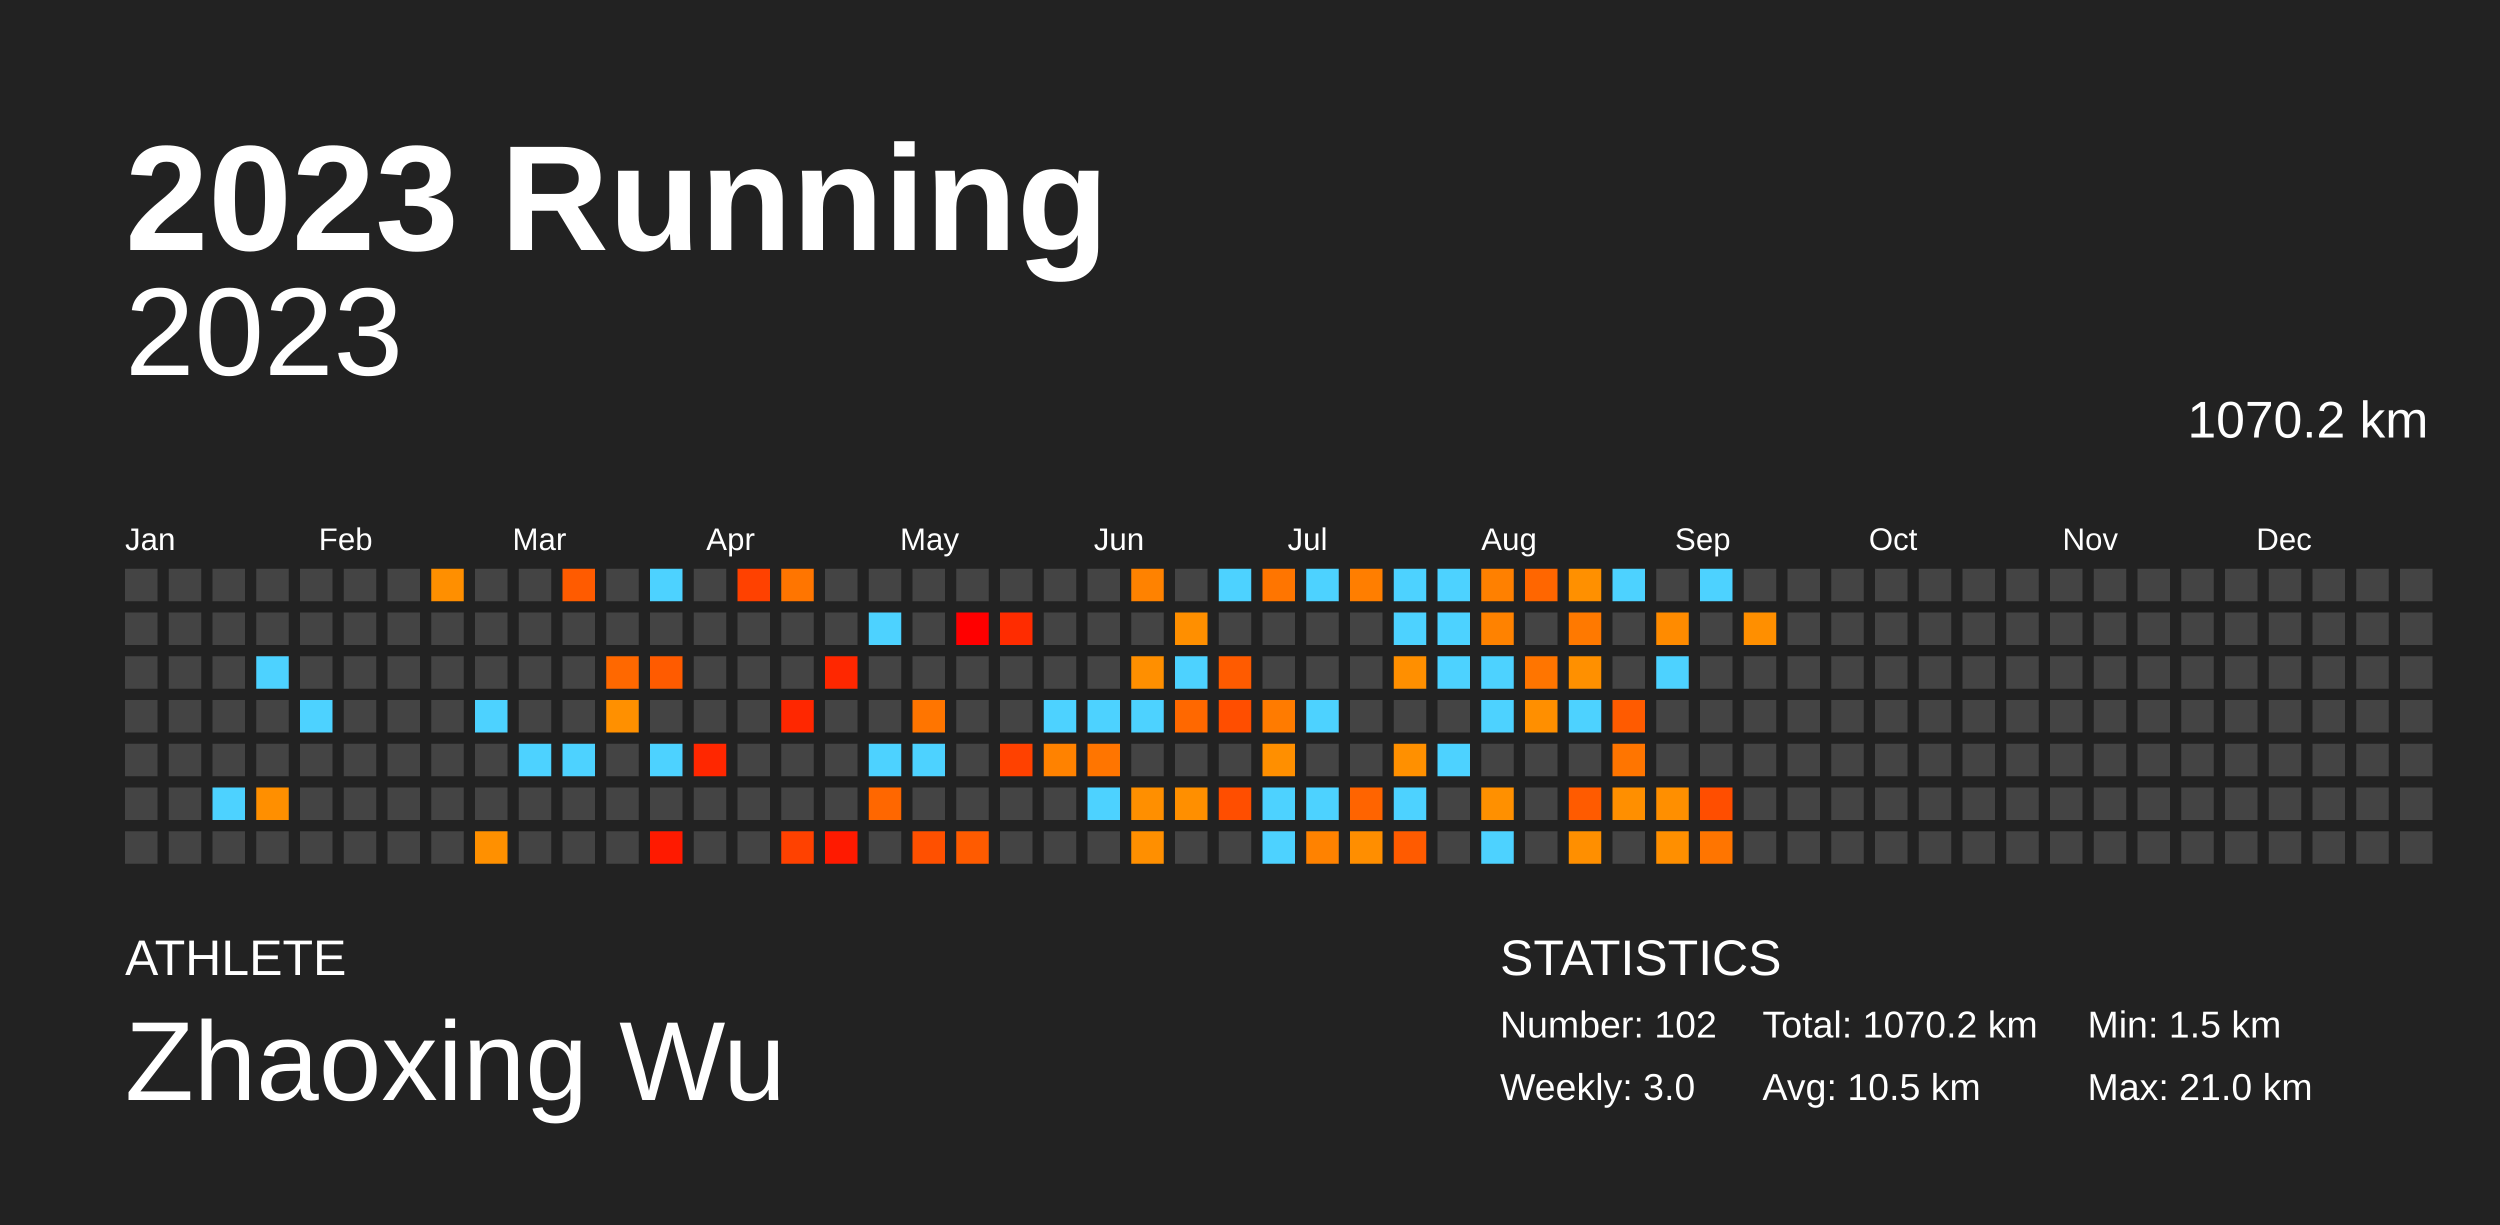
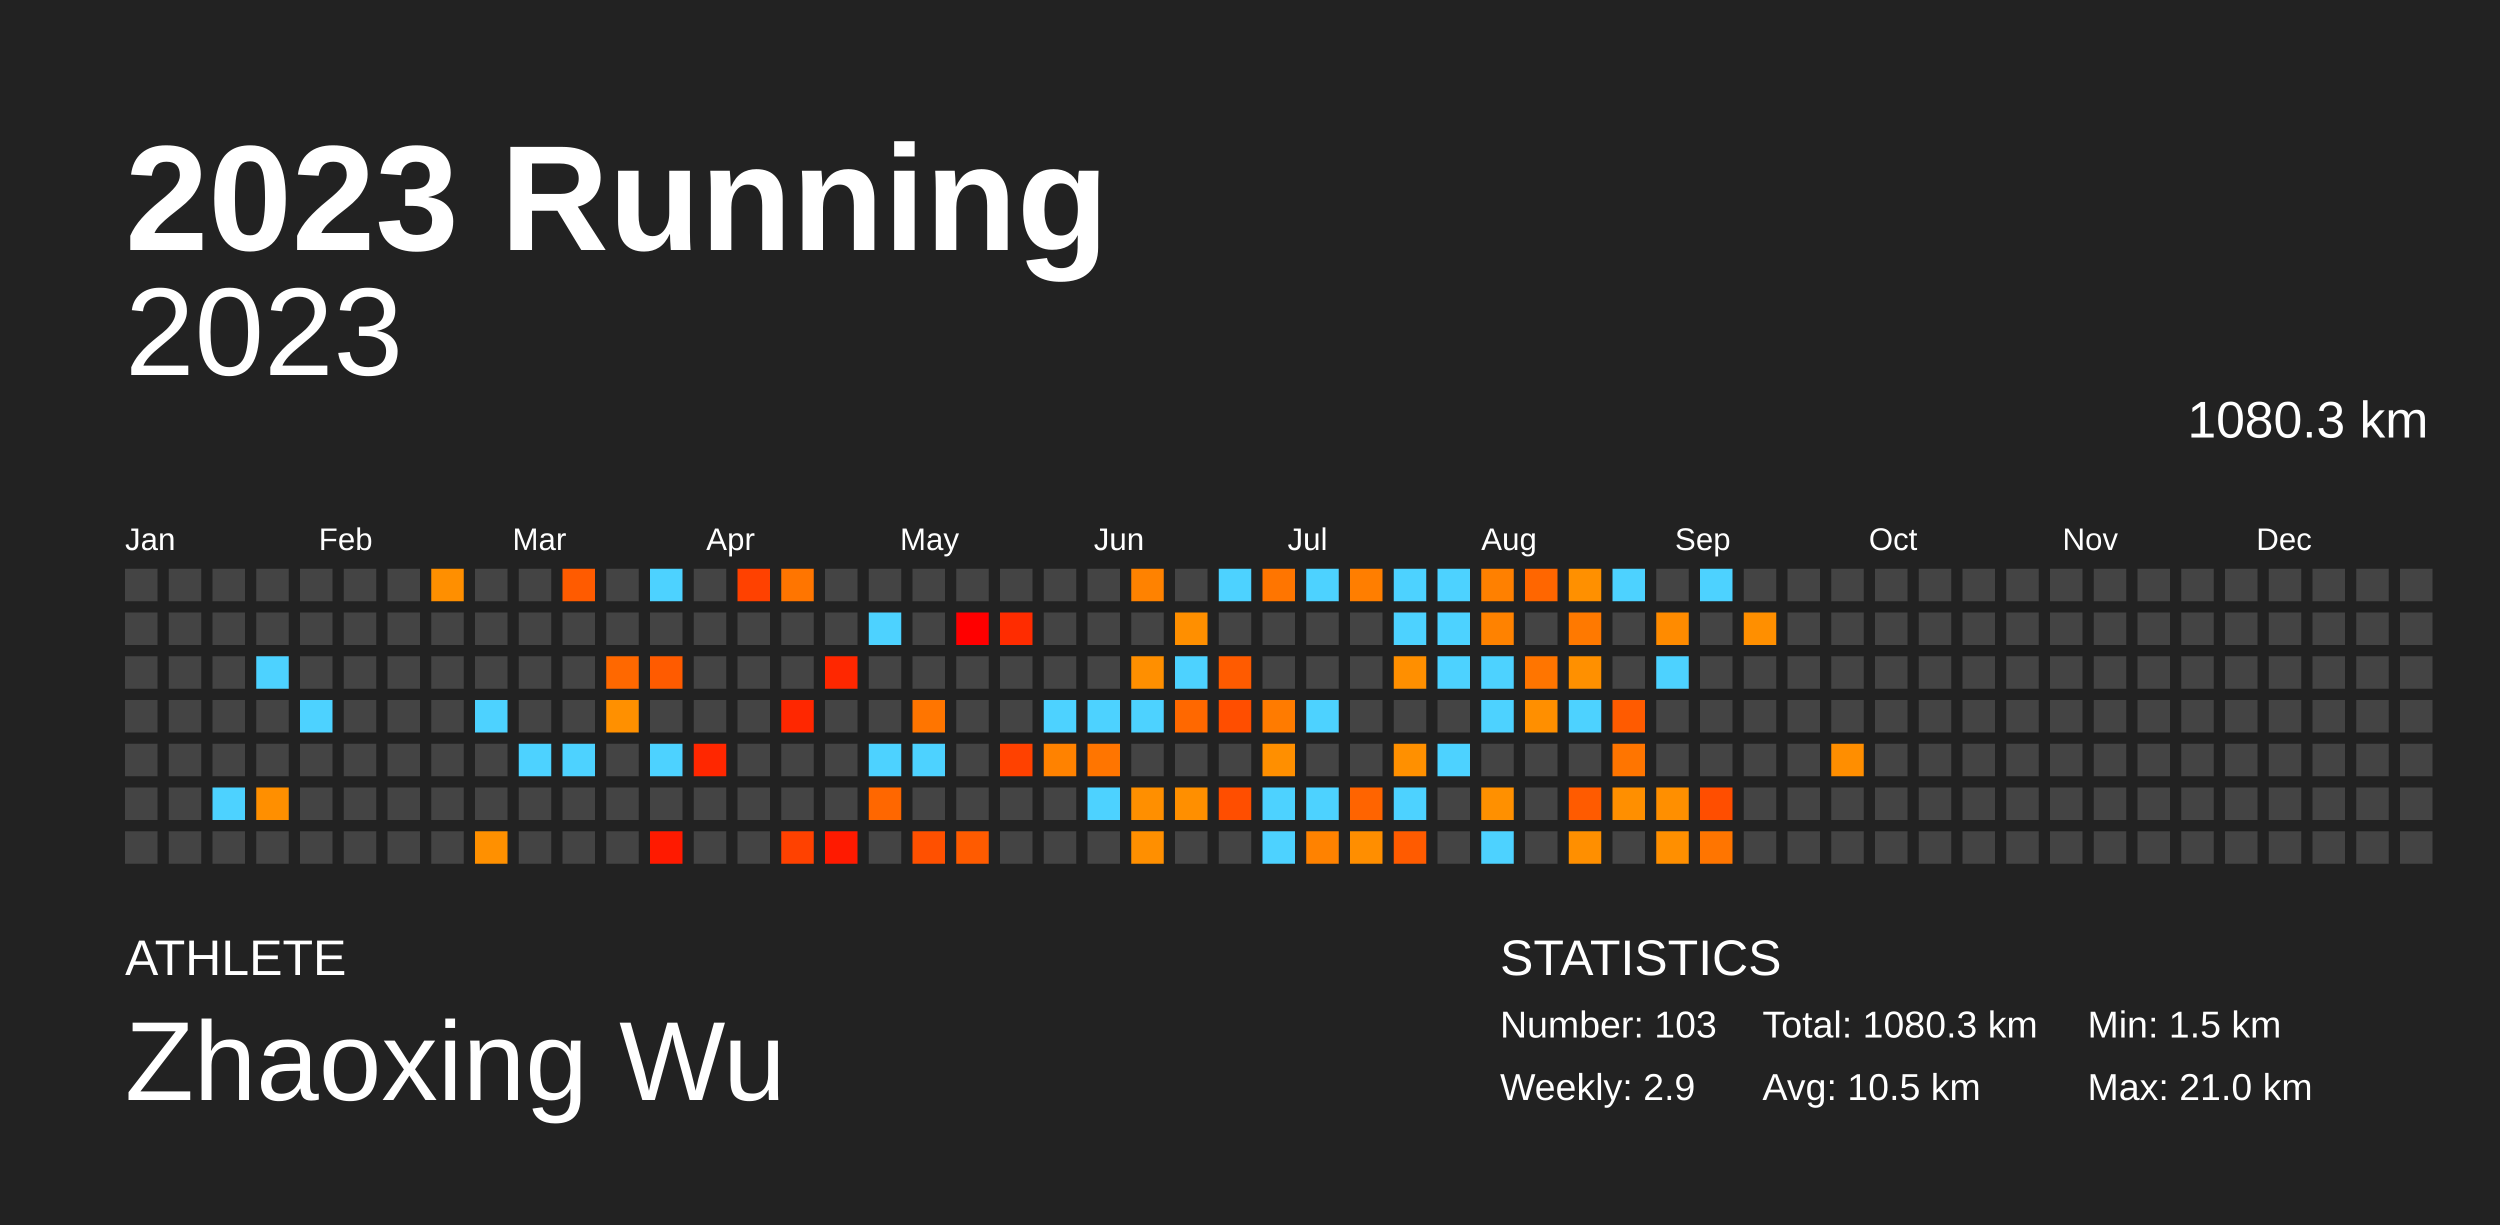
<svg xmlns="http://www.w3.org/2000/svg" baseProfile="full" height="98mm" version="1.1" viewBox="0,0,200,98" width="200mm">
  <defs />
  <rect fill="#222222" height="98" width="200" x="0" y="0" />
  <text fill="#FFFFFF" style="font-size:12px; font-family:Arial; font-weight:bold;" x="10" y="20">2023 Running</text>
  <text fill="#FFFFFF" style="font-size:4px; font-family:Arial" x="10" y="78">ATHLETE</text>
  <text fill="#FFFFFF" style="font-size:9px; font-family:Arial" x="10" y="88">Zhaoxing Wu</text>
  <text fill="#FFFFFF" style="font-size:4px; font-family:Arial" x="120" y="78">STATISTICS</text>
-   <text fill="#FFFFFF" style="font-size:3px; font-family:Arial" x="120" y="83">Number: 102</text>
-   <text fill="#FFFFFF" style="font-size:3px; font-family:Arial" x="120" y="88">Weekly: 3.0</text>
-   <text fill="#FFFFFF" style="font-size:3px; font-family:Arial" x="141" y="83">Total: 1070.2 km</text>
+   <text fill="#FFFFFF" style="font-size:3px; font-family:Arial" x="120" y="83">Number: 103</text>
+   <text fill="#FFFFFF" style="font-size:3px; font-family:Arial" x="120" y="88">Weekly: 2.9</text>
+   <text fill="#FFFFFF" style="font-size:3px; font-family:Arial" x="141" y="83">Total: 1080.3 km</text>
  <text fill="#FFFFFF" style="font-size:3px; font-family:Arial" x="141" y="88">Avg: 10.5 km</text>
  <text fill="#FFFFFF" style="font-size:3px; font-family:Arial" x="167" y="83">Min: 1.5 km</text>
  <text fill="#FFFFFF" style="font-size:3px; font-family:Arial" x="167" y="88">Max: 21.0 km</text>
  <text alignment-baseline="hanging" fill="#FFFFFF" style="font-size:10.0px; font-family:Arial;" x="10" y="30">2023</text>
-   <text alignment-baseline="hanging" fill="#FFFFFF" style="font-size:4.125px; font-family:Arial;" x="175" y="35">1070.2 km</text>
+   <text alignment-baseline="hanging" fill="#FFFFFF" style="font-size:4.125px; font-family:Arial;" x="175" y="35">1080.3 km</text>
  <text fill="#FFFFFF" style="font-size:2.5px; font-family:Arial" x="10.0" y="44">Jan</text>
  <text fill="#FFFFFF" style="font-size:2.5px; font-family:Arial" x="25.5" y="44">Feb</text>
  <text fill="#FFFFFF" style="font-size:2.5px; font-family:Arial" x="41.0" y="44">Mar</text>
  <text fill="#FFFFFF" style="font-size:2.5px; font-family:Arial" x="56.5" y="44">Apr</text>
  <text fill="#FFFFFF" style="font-size:2.5px; font-family:Arial" x="72.0" y="44">May</text>
  <text fill="#FFFFFF" style="font-size:2.5px; font-family:Arial" x="87.5" y="44">Jun</text>
  <text fill="#FFFFFF" style="font-size:2.5px; font-family:Arial" x="103.0" y="44">Jul</text>
  <text fill="#FFFFFF" style="font-size:2.5px; font-family:Arial" x="118.5" y="44">Aug</text>
  <text fill="#FFFFFF" style="font-size:2.5px; font-family:Arial" x="134.0" y="44">Sep</text>
  <text fill="#FFFFFF" style="font-size:2.5px; font-family:Arial" x="149.5" y="44">Oct</text>
  <text fill="#FFFFFF" style="font-size:2.5px; font-family:Arial" x="165.0" y="44">Nov</text>
  <text fill="#FFFFFF" style="font-size:2.5px; font-family:Arial" x="180.5" y="44">Dec</text>
  <rect fill="#444444" height="2.6" width="2.6" x="10.0" y="45.5" />
  <rect fill="#444444" height="2.6" width="2.6" x="10.0" y="49.0" />
  <rect fill="#444444" height="2.6" width="2.6" x="10.0" y="52.5" />
  <rect fill="#444444" height="2.6" width="2.6" x="10.0" y="56.0" />
  <rect fill="#444444" height="2.6" width="2.6" x="10.0" y="59.5" />
  <rect fill="#444444" height="2.6" width="2.6" x="10.0" y="63.0" />
  <rect fill="#444444" height="2.6" width="2.6" x="10.0" y="66.5" />
  <rect fill="#444444" height="2.6" width="2.6" x="13.5" y="45.5" />
  <rect fill="#444444" height="2.6" width="2.6" x="13.5" y="49.0" />
  <rect fill="#444444" height="2.6" width="2.6" x="13.5" y="52.5" />
  <rect fill="#444444" height="2.6" width="2.6" x="13.5" y="56.0" />
  <rect fill="#444444" height="2.6" width="2.6" x="13.5" y="59.5" />
  <rect fill="#444444" height="2.6" width="2.6" x="13.5" y="63.0" />
  <rect fill="#444444" height="2.6" width="2.6" x="13.5" y="66.5" />
  <rect fill="#444444" height="2.6" width="2.6" x="17.0" y="45.5" />
  <rect fill="#444444" height="2.6" width="2.6" x="17.0" y="49.0" />
  <rect fill="#444444" height="2.6" width="2.6" x="17.0" y="52.5" />
  <rect fill="#444444" height="2.6" width="2.6" x="17.0" y="56.0" />
  <rect fill="#444444" height="2.6" width="2.6" x="17.0" y="59.5" />
  <rect fill="#4dd2ff" height="2.6" width="2.6" x="17.0" y="63.0" />
  <rect fill="#444444" height="2.6" width="2.6" x="17.0" y="66.5" />
  <rect fill="#444444" height="2.6" width="2.6" x="20.5" y="45.5" />
  <rect fill="#444444" height="2.6" width="2.6" x="20.5" y="49.0" />
  <rect fill="#4dd2ff" height="2.6" width="2.6" x="20.5" y="52.5" />
  <rect fill="#444444" height="2.6" width="2.6" x="20.5" y="56.0" />
  <rect fill="#444444" height="2.6" width="2.6" x="20.5" y="59.5" />
  <rect fill="#ff8f00" height="2.6" width="2.6" x="20.5" y="63.0" />
  <rect fill="#444444" height="2.6" width="2.6" x="20.5" y="66.5" />
  <rect fill="#444444" height="2.6" width="2.6" x="24.0" y="45.5" />
  <rect fill="#444444" height="2.6" width="2.6" x="24.0" y="49.0" />
  <rect fill="#444444" height="2.6" width="2.6" x="24.0" y="52.5" />
  <rect fill="#4dd2ff" height="2.6" width="2.6" x="24.0" y="56.0" />
  <rect fill="#444444" height="2.6" width="2.6" x="24.0" y="59.5" />
  <rect fill="#444444" height="2.6" width="2.6" x="24.0" y="63.0" />
  <rect fill="#444444" height="2.6" width="2.6" x="24.0" y="66.5" />
  <rect fill="#444444" height="2.6" width="2.6" x="27.5" y="45.5" />
  <rect fill="#444444" height="2.6" width="2.6" x="27.5" y="49.0" />
  <rect fill="#444444" height="2.6" width="2.6" x="27.5" y="52.5" />
  <rect fill="#444444" height="2.6" width="2.6" x="27.5" y="56.0" />
  <rect fill="#444444" height="2.6" width="2.6" x="27.5" y="59.5" />
  <rect fill="#444444" height="2.6" width="2.6" x="27.5" y="63.0" />
  <rect fill="#444444" height="2.6" width="2.6" x="27.5" y="66.5" />
  <rect fill="#444444" height="2.6" width="2.6" x="31.0" y="45.5" />
  <rect fill="#444444" height="2.6" width="2.6" x="31.0" y="49.0" />
  <rect fill="#444444" height="2.6" width="2.6" x="31.0" y="52.5" />
  <rect fill="#444444" height="2.6" width="2.6" x="31.0" y="56.0" />
  <rect fill="#444444" height="2.6" width="2.6" x="31.0" y="59.5" />
  <rect fill="#444444" height="2.6" width="2.6" x="31.0" y="63.0" />
  <rect fill="#444444" height="2.6" width="2.6" x="31.0" y="66.5" />
  <rect fill="#ff8f00" height="2.6" width="2.6" x="34.5" y="45.5" />
  <rect fill="#444444" height="2.6" width="2.6" x="34.5" y="49.0" />
  <rect fill="#444444" height="2.6" width="2.6" x="34.5" y="52.5" />
  <rect fill="#444444" height="2.6" width="2.6" x="34.5" y="56.0" />
  <rect fill="#444444" height="2.6" width="2.6" x="34.5" y="59.5" />
  <rect fill="#444444" height="2.6" width="2.6" x="34.5" y="63.0" />
  <rect fill="#444444" height="2.6" width="2.6" x="34.5" y="66.5" />
  <rect fill="#444444" height="2.6" width="2.6" x="38.0" y="45.5" />
  <rect fill="#444444" height="2.6" width="2.6" x="38.0" y="49.0" />
  <rect fill="#444444" height="2.6" width="2.6" x="38.0" y="52.5" />
  <rect fill="#4dd2ff" height="2.6" width="2.6" x="38.0" y="56.0" />
  <rect fill="#444444" height="2.6" width="2.6" x="38.0" y="59.5" />
  <rect fill="#444444" height="2.6" width="2.6" x="38.0" y="63.0" />
  <rect fill="#ff9000" height="2.6" width="2.6" x="38.0" y="66.5" />
  <rect fill="#444444" height="2.6" width="2.6" x="41.5" y="45.5" />
  <rect fill="#444444" height="2.6" width="2.6" x="41.5" y="49.0" />
  <rect fill="#444444" height="2.6" width="2.6" x="41.5" y="52.5" />
  <rect fill="#444444" height="2.6" width="2.6" x="41.5" y="56.0" />
  <rect fill="#4dd2ff" height="2.6" width="2.6" x="41.5" y="59.5" />
  <rect fill="#444444" height="2.6" width="2.6" x="41.5" y="63.0" />
  <rect fill="#444444" height="2.6" width="2.6" x="41.5" y="66.5" />
  <rect fill="#ff5b00" height="2.6" width="2.6" x="45.0" y="45.5" />
  <rect fill="#444444" height="2.6" width="2.6" x="45.0" y="49.0" />
  <rect fill="#444444" height="2.6" width="2.6" x="45.0" y="52.5" />
  <rect fill="#444444" height="2.6" width="2.6" x="45.0" y="56.0" />
  <rect fill="#4dd2ff" height="2.6" width="2.6" x="45.0" y="59.5" />
  <rect fill="#444444" height="2.6" width="2.6" x="45.0" y="63.0" />
  <rect fill="#444444" height="2.6" width="2.6" x="45.0" y="66.5" />
  <rect fill="#444444" height="2.6" width="2.6" x="48.5" y="45.5" />
  <rect fill="#444444" height="2.6" width="2.6" x="48.5" y="49.0" />
  <rect fill="#ff6800" height="2.6" width="2.6" x="48.5" y="52.5" />
  <rect fill="#ff9000" height="2.6" width="2.6" x="48.5" y="56.0" />
  <rect fill="#444444" height="2.6" width="2.6" x="48.5" y="59.5" />
  <rect fill="#444444" height="2.6" width="2.6" x="48.5" y="63.0" />
  <rect fill="#444444" height="2.6" width="2.6" x="48.5" y="66.5" />
  <rect fill="#4dd2ff" height="2.6" width="2.6" x="52.0" y="45.5" />
  <rect fill="#444444" height="2.6" width="2.6" x="52.0" y="49.0" />
  <rect fill="#ff5b00" height="2.6" width="2.6" x="52.0" y="52.5" />
  <rect fill="#444444" height="2.6" width="2.6" x="52.0" y="56.0" />
  <rect fill="#4dd2ff" height="2.6" width="2.6" x="52.0" y="59.5" />
  <rect fill="#444444" height="2.6" width="2.6" x="52.0" y="63.0" />
  <rect fill="#ff1a00" height="2.6" width="2.6" x="52.0" y="66.5" />
  <rect fill="#444444" height="2.6" width="2.6" x="55.5" y="45.5" />
  <rect fill="#444444" height="2.6" width="2.6" x="55.5" y="49.0" />
  <rect fill="#444444" height="2.6" width="2.6" x="55.5" y="52.5" />
  <rect fill="#444444" height="2.6" width="2.6" x="55.5" y="56.0" />
  <rect fill="#ff2700" height="2.6" width="2.6" x="55.5" y="59.5" />
  <rect fill="#444444" height="2.6" width="2.6" x="55.5" y="63.0" />
  <rect fill="#444444" height="2.6" width="2.6" x="55.5" y="66.5" />
  <rect fill="#ff4100" height="2.6" width="2.6" x="59.0" y="45.5" />
  <rect fill="#444444" height="2.6" width="2.6" x="59.0" y="49.0" />
  <rect fill="#444444" height="2.6" width="2.6" x="59.0" y="52.5" />
  <rect fill="#444444" height="2.6" width="2.6" x="59.0" y="56.0" />
  <rect fill="#444444" height="2.6" width="2.6" x="59.0" y="59.5" />
  <rect fill="#444444" height="2.6" width="2.6" x="59.0" y="63.0" />
  <rect fill="#444444" height="2.6" width="2.6" x="59.0" y="66.5" />
  <rect fill="#ff7500" height="2.6" width="2.6" x="62.5" y="45.5" />
  <rect fill="#444444" height="2.6" width="2.6" x="62.5" y="49.0" />
  <rect fill="#444444" height="2.6" width="2.6" x="62.5" y="52.5" />
  <rect fill="#ff2700" height="2.6" width="2.6" x="62.5" y="56.0" />
  <rect fill="#444444" height="2.6" width="2.6" x="62.5" y="59.5" />
  <rect fill="#444444" height="2.6" width="2.6" x="62.5" y="63.0" />
  <rect fill="#ff4100" height="2.6" width="2.6" x="62.5" y="66.5" />
  <rect fill="#444444" height="2.6" width="2.6" x="66.0" y="45.5" />
  <rect fill="#444444" height="2.6" width="2.6" x="66.0" y="49.0" />
  <rect fill="#ff2700" height="2.6" width="2.6" x="66.0" y="52.5" />
  <rect fill="#444444" height="2.6" width="2.6" x="66.0" y="56.0" />
  <rect fill="#444444" height="2.6" width="2.6" x="66.0" y="59.5" />
  <rect fill="#444444" height="2.6" width="2.6" x="66.0" y="63.0" />
  <rect fill="#ff1a00" height="2.6" width="2.6" x="66.0" y="66.5" />
  <rect fill="#444444" height="2.6" width="2.6" x="69.5" y="45.5" />
  <rect fill="#4dd2ff" height="2.6" width="2.6" x="69.5" y="49.0" />
  <rect fill="#444444" height="2.6" width="2.6" x="69.5" y="52.5" />
  <rect fill="#444444" height="2.6" width="2.6" x="69.5" y="56.0" />
  <rect fill="#4dd2ff" height="2.6" width="2.6" x="69.5" y="59.5" />
  <rect fill="#ff6700" height="2.6" width="2.6" x="69.5" y="63.0" />
  <rect fill="#444444" height="2.6" width="2.6" x="69.5" y="66.5" />
  <rect fill="#444444" height="2.6" width="2.6" x="73.0" y="45.5" />
  <rect fill="#444444" height="2.6" width="2.6" x="73.0" y="49.0" />
  <rect fill="#444444" height="2.6" width="2.6" x="73.0" y="52.5" />
  <rect fill="#ff7500" height="2.6" width="2.6" x="73.0" y="56.0" />
  <rect fill="#4dd2ff" height="2.6" width="2.6" x="73.0" y="59.5" />
  <rect fill="#444444" height="2.6" width="2.6" x="73.0" y="63.0" />
  <rect fill="#ff5000" height="2.6" width="2.6" x="73.0" y="66.5" />
  <rect fill="#444444" height="2.6" width="2.6" x="76.5" y="45.5" />
  <rect fill="red" height="2.6" width="2.6" x="76.5" y="49.0" />
  <rect fill="#444444" height="2.6" width="2.6" x="76.5" y="52.5" />
  <rect fill="#444444" height="2.6" width="2.6" x="76.5" y="56.0" />
  <rect fill="#444444" height="2.6" width="2.6" x="76.5" y="59.5" />
  <rect fill="#444444" height="2.6" width="2.6" x="76.5" y="63.0" />
  <rect fill="#ff5b00" height="2.6" width="2.6" x="76.5" y="66.5" />
  <rect fill="#444444" height="2.6" width="2.6" x="80.0" y="45.5" />
  <rect fill="#ff2c00" height="2.6" width="2.6" x="80.0" y="49.0" />
  <rect fill="#444444" height="2.6" width="2.6" x="80.0" y="52.5" />
  <rect fill="#444444" height="2.6" width="2.6" x="80.0" y="56.0" />
  <rect fill="#ff4100" height="2.6" width="2.6" x="80.0" y="59.5" />
  <rect fill="#444444" height="2.6" width="2.6" x="80.0" y="63.0" />
  <rect fill="#444444" height="2.6" width="2.6" x="80.0" y="66.5" />
  <rect fill="#444444" height="2.6" width="2.6" x="83.5" y="45.5" />
  <rect fill="#444444" height="2.6" width="2.6" x="83.5" y="49.0" />
  <rect fill="#444444" height="2.6" width="2.6" x="83.5" y="52.5" />
  <rect fill="#4dd2ff" height="2.6" width="2.6" x="83.5" y="56.0" />
  <rect fill="#ff8200" height="2.6" width="2.6" x="83.5" y="59.5" />
  <rect fill="#444444" height="2.6" width="2.6" x="83.5" y="63.0" />
  <rect fill="#444444" height="2.6" width="2.6" x="83.5" y="66.5" />
  <rect fill="#444444" height="2.6" width="2.6" x="87.0" y="45.5" />
  <rect fill="#444444" height="2.6" width="2.6" x="87.0" y="49.0" />
  <rect fill="#444444" height="2.6" width="2.6" x="87.0" y="52.5" />
  <rect fill="#4dd2ff" height="2.6" width="2.6" x="87.0" y="56.0" />
  <rect fill="#ff7500" height="2.6" width="2.6" x="87.0" y="59.5" />
  <rect fill="#4dd2ff" height="2.6" width="2.6" x="87.0" y="63.0" />
  <rect fill="#444444" height="2.6" width="2.6" x="87.0" y="66.5" />
  <rect fill="#ff8200" height="2.6" width="2.6" x="90.5" y="45.5" />
  <rect fill="#444444" height="2.6" width="2.6" x="90.5" y="49.0" />
  <rect fill="#ff8f00" height="2.6" width="2.6" x="90.5" y="52.5" />
  <rect fill="#4dd2ff" height="2.6" width="2.6" x="90.5" y="56.0" />
  <rect fill="#444444" height="2.6" width="2.6" x="90.5" y="59.5" />
  <rect fill="#ff8f00" height="2.6" width="2.6" x="90.5" y="63.0" />
  <rect fill="#ff8f00" height="2.6" width="2.6" x="90.5" y="66.5" />
  <rect fill="#444444" height="2.6" width="2.6" x="94.0" y="45.5" />
  <rect fill="#ff8f00" height="2.6" width="2.6" x="94.0" y="49.0" />
  <rect fill="#4dd2ff" height="2.6" width="2.6" x="94.0" y="52.5" />
  <rect fill="#ff6800" height="2.6" width="2.6" x="94.0" y="56.0" />
  <rect fill="#444444" height="2.6" width="2.6" x="94.0" y="59.5" />
  <rect fill="#ff8f00" height="2.6" width="2.6" x="94.0" y="63.0" />
  <rect fill="#444444" height="2.6" width="2.6" x="94.0" y="66.5" />
  <rect fill="#4dd2ff" height="2.6" width="2.6" x="97.5" y="45.5" />
  <rect fill="#444444" height="2.6" width="2.6" x="97.5" y="49.0" />
  <rect fill="#ff5b00" height="2.6" width="2.6" x="97.5" y="52.5" />
  <rect fill="#ff4e00" height="2.6" width="2.6" x="97.5" y="56.0" />
  <rect fill="#444444" height="2.6" width="2.6" x="97.5" y="59.5" />
  <rect fill="#ff4e00" height="2.6" width="2.6" x="97.5" y="63.0" />
  <rect fill="#444444" height="2.6" width="2.6" x="97.5" y="66.5" />
  <rect fill="#ff7500" height="2.6" width="2.6" x="101.0" y="45.5" />
  <rect fill="#444444" height="2.6" width="2.6" x="101.0" y="49.0" />
  <rect fill="#444444" height="2.6" width="2.6" x="101.0" y="52.5" />
  <rect fill="#ff7b00" height="2.6" width="2.6" x="101.0" y="56.0" />
  <rect fill="#ff8f00" height="2.6" width="2.6" x="101.0" y="59.5" />
  <rect fill="#4dd2ff" height="2.6" width="2.6" x="101.0" y="63.0" />
  <rect fill="#4dd2ff" height="2.6" width="2.6" x="101.0" y="66.5" />
  <rect fill="#4dd2ff" height="2.6" width="2.6" x="104.5" y="45.5" />
  <rect fill="#444444" height="2.6" width="2.6" x="104.5" y="49.0" />
  <rect fill="#444444" height="2.6" width="2.6" x="104.5" y="52.5" />
  <rect fill="#4dd2ff" height="2.6" width="2.6" x="104.5" y="56.0" />
  <rect fill="#444444" height="2.6" width="2.6" x="104.5" y="59.5" />
  <rect fill="#4dd2ff" height="2.6" width="2.6" x="104.5" y="63.0" />
  <rect fill="#ff8200" height="2.6" width="2.6" x="104.5" y="66.5" />
  <rect fill="#ff7e00" height="2.6" width="2.6" x="108.0" y="45.5" />
  <rect fill="#444444" height="2.6" width="2.6" x="108.0" y="49.0" />
  <rect fill="#444444" height="2.6" width="2.6" x="108.0" y="52.5" />
  <rect fill="#444444" height="2.6" width="2.6" x="108.0" y="56.0" />
  <rect fill="#444444" height="2.6" width="2.6" x="108.0" y="59.5" />
  <rect fill="#ff6400" height="2.6" width="2.6" x="108.0" y="63.0" />
  <rect fill="#ff8e00" height="2.6" width="2.6" x="108.0" y="66.5" />
  <rect fill="#4dd2ff" height="2.6" width="2.6" x="111.5" y="45.5" />
  <rect fill="#4dd2ff" height="2.6" width="2.6" x="111.5" y="49.0" />
  <rect fill="#ff8f00" height="2.6" width="2.6" x="111.5" y="52.5" />
  <rect fill="#444444" height="2.6" width="2.6" x="111.5" y="56.0" />
  <rect fill="#ff9000" height="2.6" width="2.6" x="111.5" y="59.5" />
  <rect fill="#4dd2ff" height="2.6" width="2.6" x="111.5" y="63.0" />
  <rect fill="#ff5b00" height="2.6" width="2.6" x="111.5" y="66.5" />
  <rect fill="#4dd2ff" height="2.6" width="2.6" x="115.0" y="45.5" />
  <rect fill="#4dd2ff" height="2.6" width="2.6" x="115.0" y="49.0" />
  <rect fill="#4dd2ff" height="2.6" width="2.6" x="115.0" y="52.5" />
  <rect fill="#444444" height="2.6" width="2.6" x="115.0" y="56.0" />
  <rect fill="#4dd2ff" height="2.6" width="2.6" x="115.0" y="59.5" />
  <rect fill="#444444" height="2.6" width="2.6" x="115.0" y="63.0" />
  <rect fill="#444444" height="2.6" width="2.6" x="115.0" y="66.5" />
  <rect fill="#ff8000" height="2.6" width="2.6" x="118.5" y="45.5" />
  <rect fill="#ff8200" height="2.6" width="2.6" x="118.5" y="49.0" />
  <rect fill="#4dd2ff" height="2.6" width="2.6" x="118.5" y="52.5" />
  <rect fill="#4dd2ff" height="2.6" width="2.6" x="118.5" y="56.0" />
  <rect fill="#444444" height="2.6" width="2.6" x="118.5" y="59.5" />
  <rect fill="#ff9000" height="2.6" width="2.6" x="118.5" y="63.0" />
  <rect fill="#4dd2ff" height="2.6" width="2.6" x="118.5" y="66.5" />
  <rect fill="#ff6600" height="2.6" width="2.6" x="122.0" y="45.5" />
  <rect fill="#444444" height="2.6" width="2.6" x="122.0" y="49.0" />
  <rect fill="#ff7500" height="2.6" width="2.6" x="122.0" y="52.5" />
  <rect fill="#ff8f00" height="2.6" width="2.6" x="122.0" y="56.0" />
  <rect fill="#444444" height="2.6" width="2.6" x="122.0" y="59.5" />
  <rect fill="#444444" height="2.6" width="2.6" x="122.0" y="63.0" />
  <rect fill="#444444" height="2.6" width="2.6" x="122.0" y="66.5" />
  <rect fill="#ff9000" height="2.6" width="2.6" x="125.5" y="45.5" />
  <rect fill="#ff7900" height="2.6" width="2.6" x="125.5" y="49.0" />
  <rect fill="#ff9000" height="2.6" width="2.6" x="125.5" y="52.5" />
  <rect fill="#4dd2ff" height="2.6" width="2.6" x="125.5" y="56.0" />
  <rect fill="#444444" height="2.6" width="2.6" x="125.5" y="59.5" />
  <rect fill="#ff5b00" height="2.6" width="2.6" x="125.5" y="63.0" />
  <rect fill="#ff8f00" height="2.6" width="2.6" x="125.5" y="66.5" />
  <rect fill="#4dd2ff" height="2.6" width="2.6" x="129.0" y="45.5" />
  <rect fill="#444444" height="2.6" width="2.6" x="129.0" y="49.0" />
  <rect fill="#444444" height="2.6" width="2.6" x="129.0" y="52.5" />
  <rect fill="#ff5b00" height="2.6" width="2.6" x="129.0" y="56.0" />
  <rect fill="#ff7500" height="2.6" width="2.6" x="129.0" y="59.5" />
  <rect fill="#ff8f00" height="2.6" width="2.6" x="129.0" y="63.0" />
  <rect fill="#444444" height="2.6" width="2.6" x="129.0" y="66.5" />
  <rect fill="#444444" height="2.6" width="2.6" x="132.5" y="45.5" />
  <rect fill="#ff8b00" height="2.6" width="2.6" x="132.5" y="49.0" />
  <rect fill="#4dd2ff" height="2.6" width="2.6" x="132.5" y="52.5" />
  <rect fill="#444444" height="2.6" width="2.6" x="132.5" y="56.0" />
  <rect fill="#444444" height="2.6" width="2.6" x="132.5" y="59.5" />
  <rect fill="#ff8f00" height="2.6" width="2.6" x="132.5" y="63.0" />
  <rect fill="#ff8f00" height="2.6" width="2.6" x="132.5" y="66.5" />
  <rect fill="#4dd2ff" height="2.6" width="2.6" x="136.0" y="45.5" />
  <rect fill="#444444" height="2.6" width="2.6" x="136.0" y="49.0" />
  <rect fill="#444444" height="2.6" width="2.6" x="136.0" y="52.5" />
  <rect fill="#444444" height="2.6" width="2.6" x="136.0" y="56.0" />
  <rect fill="#444444" height="2.6" width="2.6" x="136.0" y="59.5" />
  <rect fill="#ff4e00" height="2.6" width="2.6" x="136.0" y="63.0" />
  <rect fill="#ff7500" height="2.6" width="2.6" x="136.0" y="66.5" />
  <rect fill="#444444" height="2.6" width="2.6" x="139.5" y="45.5" />
  <rect fill="#ff8f00" height="2.6" width="2.6" x="139.5" y="49.0" />
  <rect fill="#444444" height="2.6" width="2.6" x="139.5" y="52.5" />
  <rect fill="#444444" height="2.6" width="2.6" x="139.5" y="56.0" />
  <rect fill="#444444" height="2.6" width="2.6" x="139.5" y="59.5" />
  <rect fill="#444444" height="2.6" width="2.6" x="139.5" y="63.0" />
  <rect fill="#444444" height="2.6" width="2.6" x="139.5" y="66.5" />
  <rect fill="#444444" height="2.6" width="2.6" x="143.0" y="45.5" />
  <rect fill="#444444" height="2.6" width="2.6" x="143.0" y="49.0" />
  <rect fill="#444444" height="2.6" width="2.6" x="143.0" y="52.5" />
  <rect fill="#444444" height="2.6" width="2.6" x="143.0" y="56.0" />
  <rect fill="#444444" height="2.6" width="2.6" x="143.0" y="59.5" />
  <rect fill="#444444" height="2.6" width="2.6" x="143.0" y="63.0" />
  <rect fill="#444444" height="2.6" width="2.6" x="143.0" y="66.5" />
  <rect fill="#444444" height="2.6" width="2.6" x="146.5" y="45.5" />
  <rect fill="#444444" height="2.6" width="2.6" x="146.5" y="49.0" />
  <rect fill="#444444" height="2.6" width="2.6" x="146.5" y="52.5" />
  <rect fill="#444444" height="2.6" width="2.6" x="146.5" y="56.0" />
-   <rect fill="#444444" height="2.6" width="2.6" x="146.5" y="59.5" />
+   <rect fill="#ff8e00" height="2.6" width="2.6" x="146.5" y="59.5" />
  <rect fill="#444444" height="2.6" width="2.6" x="146.5" y="63.0" />
  <rect fill="#444444" height="2.6" width="2.6" x="146.5" y="66.5" />
  <rect fill="#444444" height="2.6" width="2.6" x="150.0" y="45.5" />
  <rect fill="#444444" height="2.6" width="2.6" x="150.0" y="49.0" />
  <rect fill="#444444" height="2.6" width="2.6" x="150.0" y="52.5" />
  <rect fill="#444444" height="2.6" width="2.6" x="150.0" y="56.0" />
  <rect fill="#444444" height="2.6" width="2.6" x="150.0" y="59.5" />
  <rect fill="#444444" height="2.6" width="2.6" x="150.0" y="63.0" />
  <rect fill="#444444" height="2.6" width="2.6" x="150.0" y="66.5" />
  <rect fill="#444444" height="2.6" width="2.6" x="153.5" y="45.5" />
  <rect fill="#444444" height="2.6" width="2.6" x="153.5" y="49.0" />
  <rect fill="#444444" height="2.6" width="2.6" x="153.5" y="52.5" />
  <rect fill="#444444" height="2.6" width="2.6" x="153.5" y="56.0" />
  <rect fill="#444444" height="2.6" width="2.6" x="153.5" y="59.5" />
  <rect fill="#444444" height="2.6" width="2.6" x="153.5" y="63.0" />
  <rect fill="#444444" height="2.6" width="2.6" x="153.5" y="66.5" />
  <rect fill="#444444" height="2.6" width="2.6" x="157.0" y="45.5" />
  <rect fill="#444444" height="2.6" width="2.6" x="157.0" y="49.0" />
  <rect fill="#444444" height="2.6" width="2.6" x="157.0" y="52.5" />
  <rect fill="#444444" height="2.6" width="2.6" x="157.0" y="56.0" />
  <rect fill="#444444" height="2.6" width="2.6" x="157.0" y="59.5" />
  <rect fill="#444444" height="2.6" width="2.6" x="157.0" y="63.0" />
  <rect fill="#444444" height="2.6" width="2.6" x="157.0" y="66.5" />
  <rect fill="#444444" height="2.6" width="2.6" x="160.5" y="45.5" />
  <rect fill="#444444" height="2.6" width="2.6" x="160.5" y="49.0" />
  <rect fill="#444444" height="2.6" width="2.6" x="160.5" y="52.5" />
  <rect fill="#444444" height="2.6" width="2.6" x="160.5" y="56.0" />
  <rect fill="#444444" height="2.6" width="2.6" x="160.5" y="59.5" />
  <rect fill="#444444" height="2.6" width="2.6" x="160.5" y="63.0" />
  <rect fill="#444444" height="2.6" width="2.6" x="160.5" y="66.5" />
  <rect fill="#444444" height="2.6" width="2.6" x="164.0" y="45.5" />
  <rect fill="#444444" height="2.6" width="2.6" x="164.0" y="49.0" />
  <rect fill="#444444" height="2.6" width="2.6" x="164.0" y="52.5" />
  <rect fill="#444444" height="2.6" width="2.6" x="164.0" y="56.0" />
  <rect fill="#444444" height="2.6" width="2.6" x="164.0" y="59.5" />
  <rect fill="#444444" height="2.6" width="2.6" x="164.0" y="63.0" />
  <rect fill="#444444" height="2.6" width="2.6" x="164.0" y="66.5" />
  <rect fill="#444444" height="2.6" width="2.6" x="167.5" y="45.5" />
  <rect fill="#444444" height="2.6" width="2.6" x="167.5" y="49.0" />
  <rect fill="#444444" height="2.6" width="2.6" x="167.5" y="52.5" />
  <rect fill="#444444" height="2.6" width="2.6" x="167.5" y="56.0" />
  <rect fill="#444444" height="2.6" width="2.6" x="167.5" y="59.5" />
  <rect fill="#444444" height="2.6" width="2.6" x="167.5" y="63.0" />
  <rect fill="#444444" height="2.6" width="2.6" x="167.5" y="66.5" />
  <rect fill="#444444" height="2.6" width="2.6" x="171.0" y="45.5" />
  <rect fill="#444444" height="2.6" width="2.6" x="171.0" y="49.0" />
  <rect fill="#444444" height="2.6" width="2.6" x="171.0" y="52.5" />
  <rect fill="#444444" height="2.6" width="2.6" x="171.0" y="56.0" />
  <rect fill="#444444" height="2.6" width="2.6" x="171.0" y="59.5" />
  <rect fill="#444444" height="2.6" width="2.6" x="171.0" y="63.0" />
  <rect fill="#444444" height="2.6" width="2.6" x="171.0" y="66.5" />
  <rect fill="#444444" height="2.6" width="2.6" x="174.5" y="45.5" />
  <rect fill="#444444" height="2.6" width="2.6" x="174.5" y="49.0" />
  <rect fill="#444444" height="2.6" width="2.6" x="174.5" y="52.5" />
  <rect fill="#444444" height="2.6" width="2.6" x="174.5" y="56.0" />
  <rect fill="#444444" height="2.6" width="2.6" x="174.5" y="59.5" />
  <rect fill="#444444" height="2.6" width="2.6" x="174.5" y="63.0" />
  <rect fill="#444444" height="2.6" width="2.6" x="174.5" y="66.5" />
  <rect fill="#444444" height="2.6" width="2.6" x="178.0" y="45.5" />
  <rect fill="#444444" height="2.6" width="2.6" x="178.0" y="49.0" />
  <rect fill="#444444" height="2.6" width="2.6" x="178.0" y="52.5" />
  <rect fill="#444444" height="2.6" width="2.6" x="178.0" y="56.0" />
  <rect fill="#444444" height="2.6" width="2.6" x="178.0" y="59.5" />
  <rect fill="#444444" height="2.6" width="2.6" x="178.0" y="63.0" />
  <rect fill="#444444" height="2.6" width="2.6" x="178.0" y="66.5" />
  <rect fill="#444444" height="2.6" width="2.6" x="181.5" y="45.5" />
  <rect fill="#444444" height="2.6" width="2.6" x="181.5" y="49.0" />
  <rect fill="#444444" height="2.6" width="2.6" x="181.5" y="52.5" />
  <rect fill="#444444" height="2.6" width="2.6" x="181.5" y="56.0" />
  <rect fill="#444444" height="2.6" width="2.6" x="181.5" y="59.5" />
  <rect fill="#444444" height="2.6" width="2.6" x="181.5" y="63.0" />
  <rect fill="#444444" height="2.6" width="2.6" x="181.5" y="66.5" />
  <rect fill="#444444" height="2.6" width="2.6" x="185.0" y="45.5" />
  <rect fill="#444444" height="2.6" width="2.6" x="185.0" y="49.0" />
  <rect fill="#444444" height="2.6" width="2.6" x="185.0" y="52.5" />
  <rect fill="#444444" height="2.6" width="2.6" x="185.0" y="56.0" />
  <rect fill="#444444" height="2.6" width="2.6" x="185.0" y="59.5" />
  <rect fill="#444444" height="2.6" width="2.6" x="185.0" y="63.0" />
  <rect fill="#444444" height="2.6" width="2.6" x="185.0" y="66.5" />
  <rect fill="#444444" height="2.6" width="2.6" x="188.5" y="45.5" />
  <rect fill="#444444" height="2.6" width="2.6" x="188.5" y="49.0" />
  <rect fill="#444444" height="2.6" width="2.6" x="188.5" y="52.5" />
  <rect fill="#444444" height="2.6" width="2.6" x="188.5" y="56.0" />
  <rect fill="#444444" height="2.6" width="2.6" x="188.5" y="59.5" />
  <rect fill="#444444" height="2.6" width="2.6" x="188.5" y="63.0" />
  <rect fill="#444444" height="2.6" width="2.6" x="188.5" y="66.5" />
  <rect fill="#444444" height="2.6" width="2.6" x="192.0" y="45.5" />
  <rect fill="#444444" height="2.6" width="2.6" x="192.0" y="49.0" />
  <rect fill="#444444" height="2.6" width="2.6" x="192.0" y="52.5" />
  <rect fill="#444444" height="2.6" width="2.6" x="192.0" y="56.0" />
  <rect fill="#444444" height="2.6" width="2.6" x="192.0" y="59.5" />
  <rect fill="#444444" height="2.6" width="2.6" x="192.0" y="63.0" />
  <rect fill="#444444" height="2.6" width="2.6" x="192.0" y="66.5" />
</svg>
